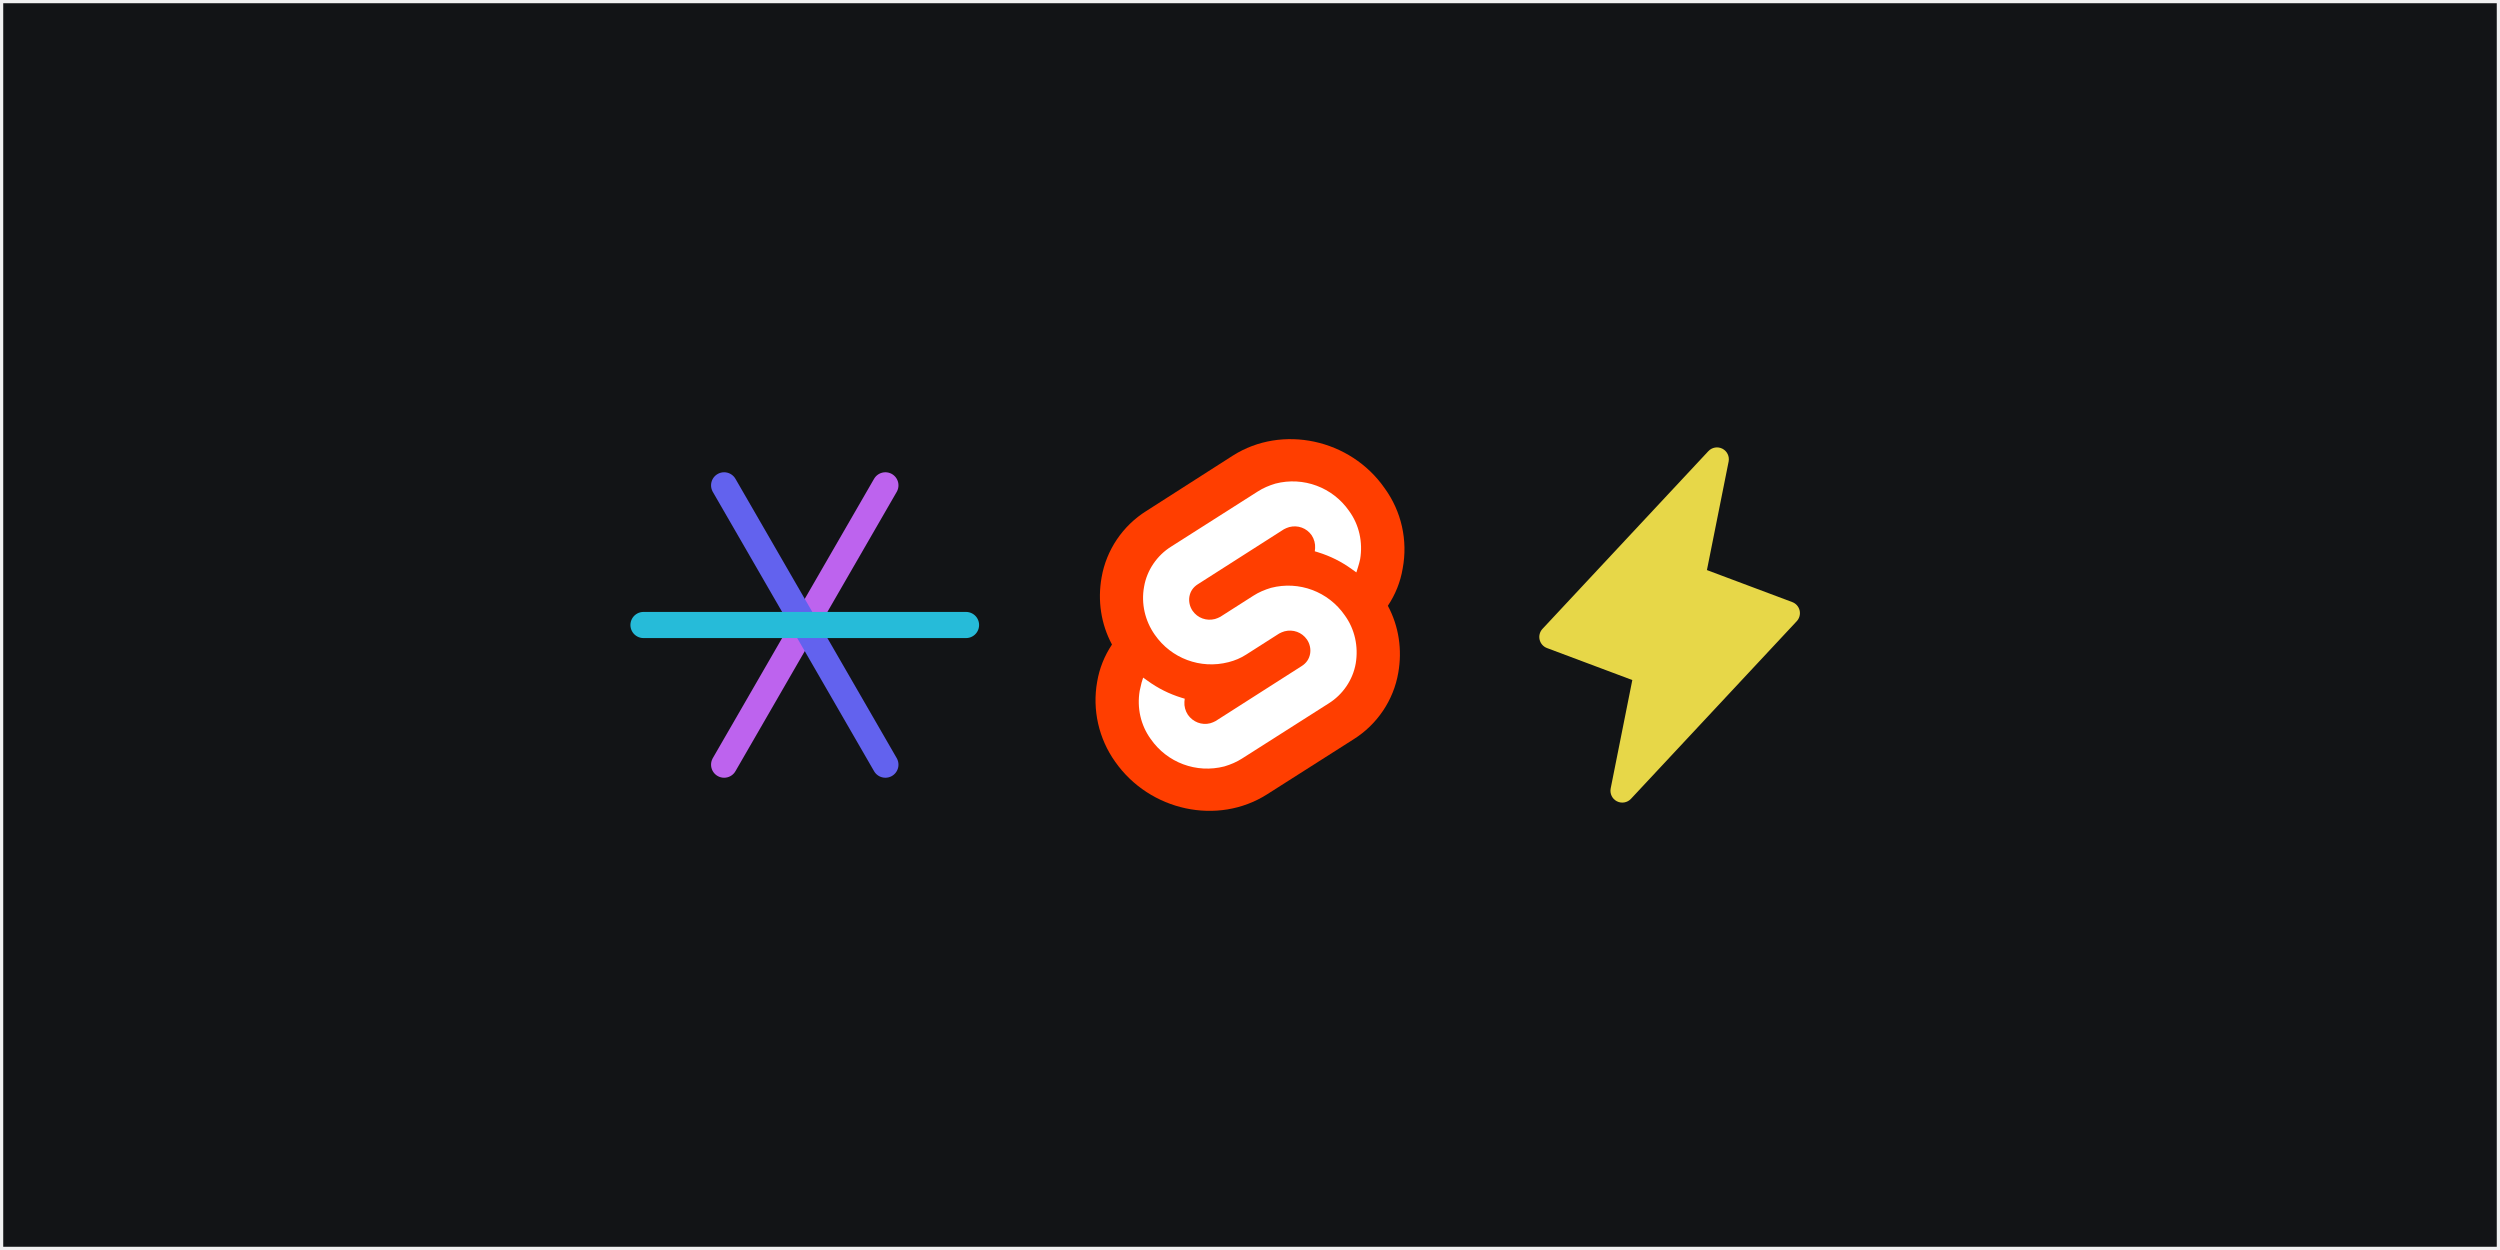
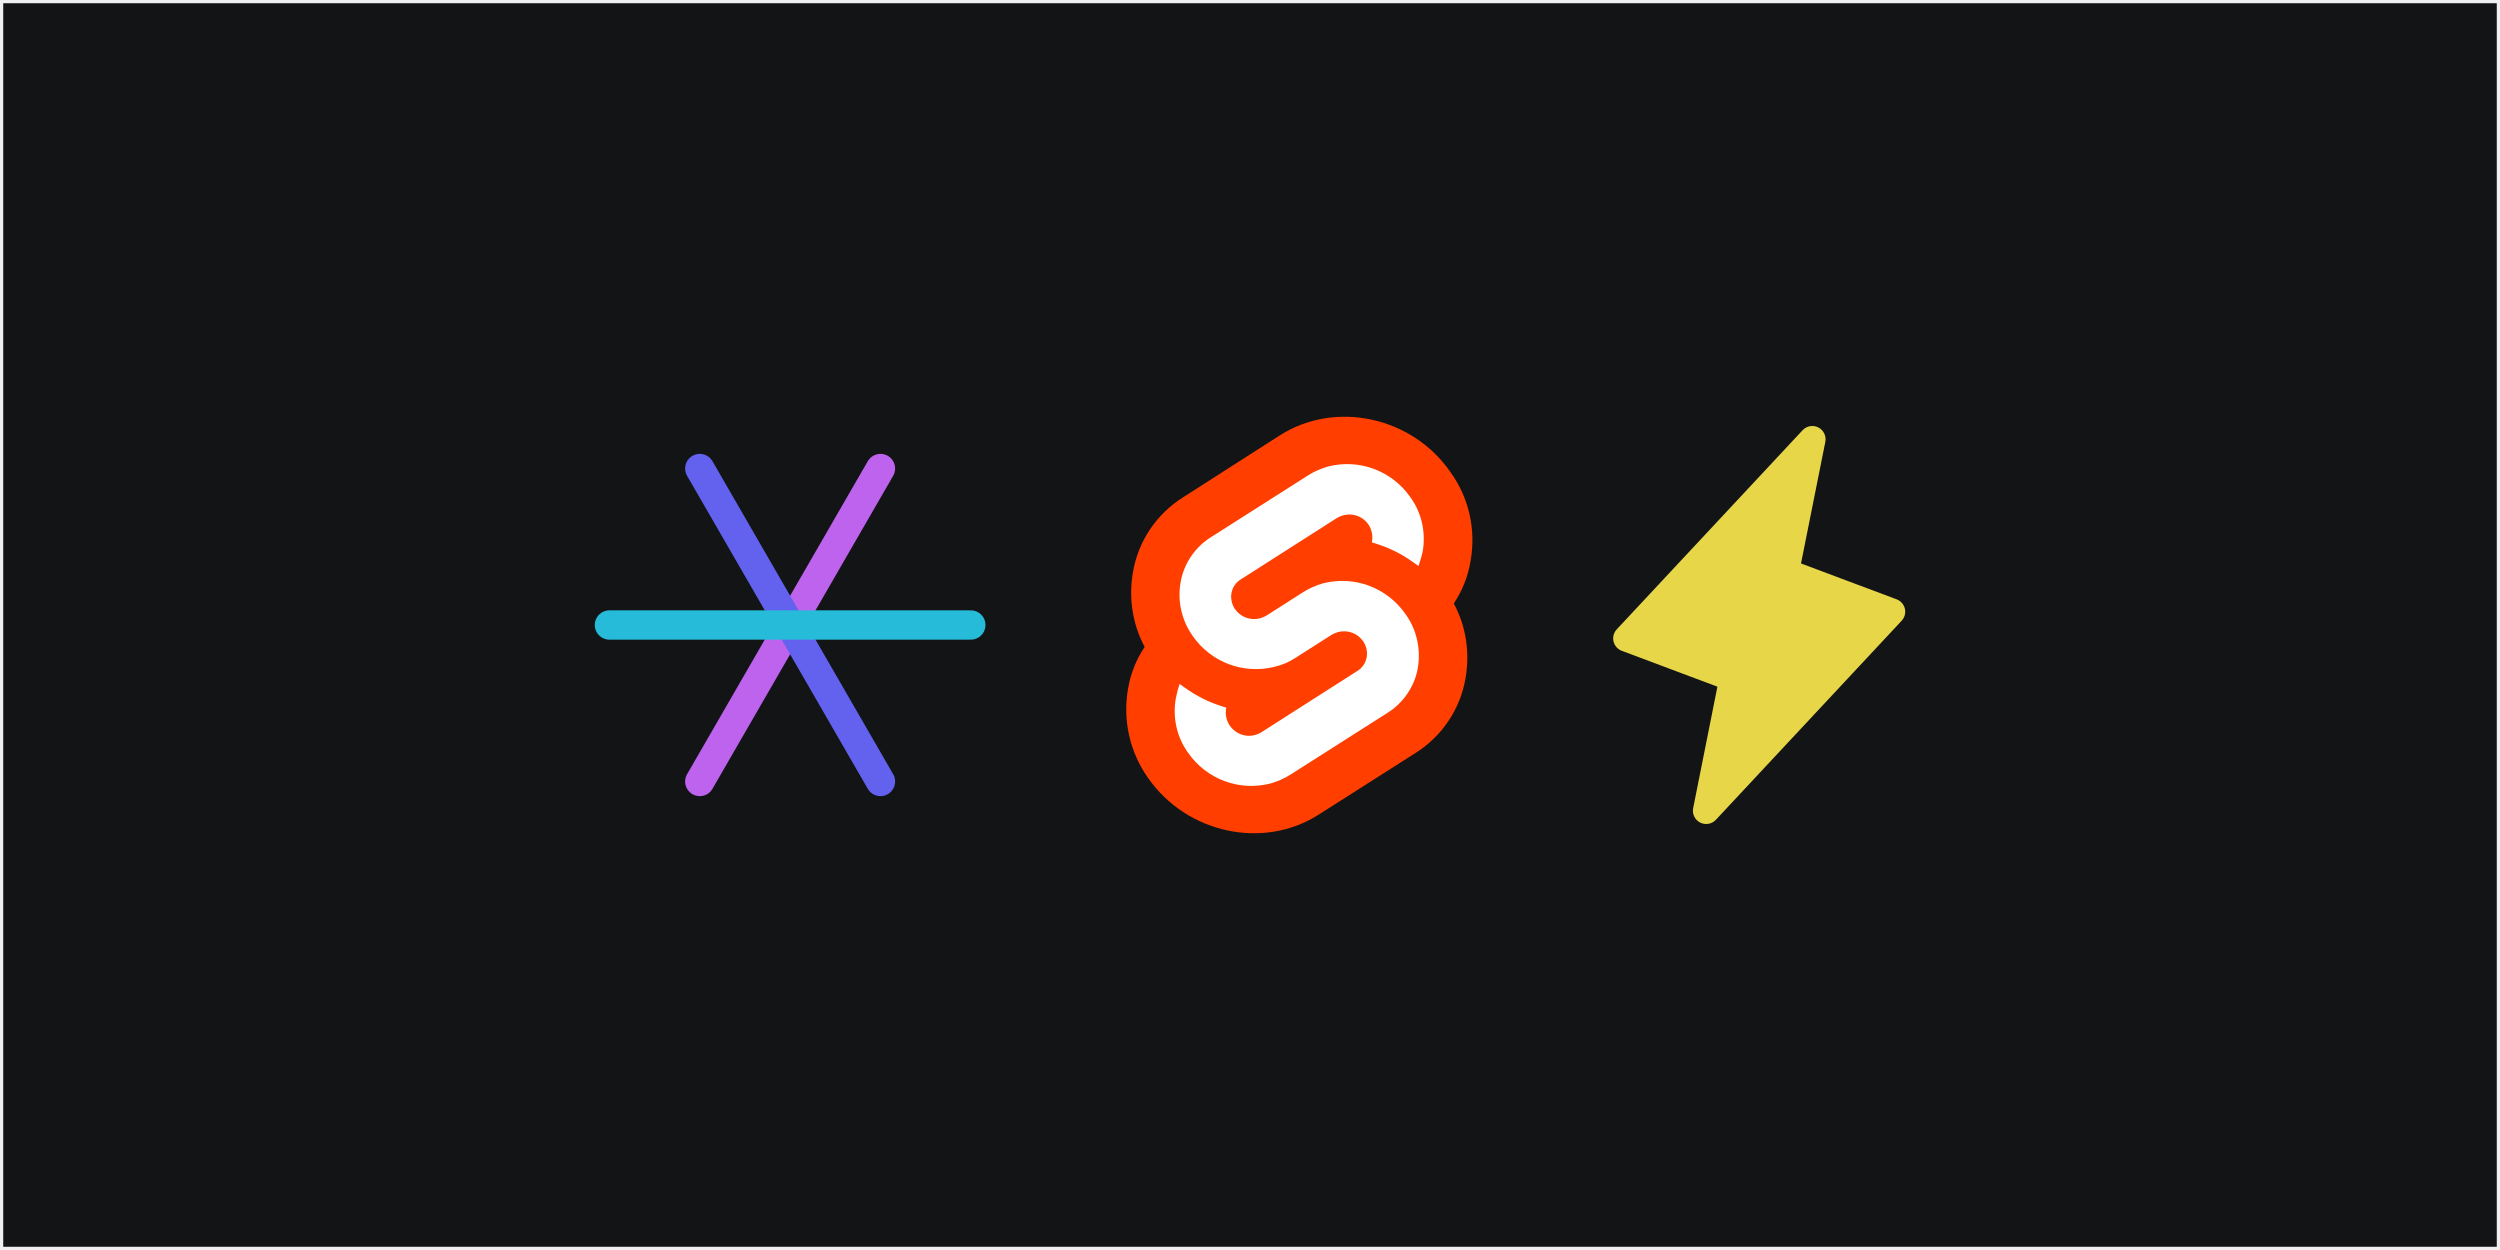
<svg xmlns="http://www.w3.org/2000/svg" width="2000" height="1000" viewBox="0 0 529.167 264.583" version="1.1" id="svg1" xml:space="preserve">
  <defs id="defs1" />
  <g id="layer1">
    <rect style="fill:#121416;stroke:none;stroke-width:1.366;fill-opacity:1" id="rect2" width="527.8" height="263.217" x="0.683" y="0.683" />
-     <g id="g2" transform="matrix(0.4981081,0,0,0.4981081,126.4543,85.33396)">
+     <rect style="display:none;fill:#121416;fill-opacity:1;stroke:#ffffff;stroke-width:1.102" id="rect1" width="342.857" height="263.482" x="93.155" y="0.551" />
+     <g id="g2" transform="matrix(0.5581359,0,0,0.5581359,118.068,79.67502)">
      <path style="fill:none;fill-opacity:1;stroke:#bd63ee;stroke-width:11.113;stroke-linecap:round;stroke-linejoin:round;stroke-miterlimit:4;stroke-dasharray:none;stroke-opacity:1" d="M 122.371,34.925 53.843,153.619" id="path3" />
      <path style="fill:none;fill-opacity:1;stroke:#6262ee;stroke-width:11.113;stroke-linecap:round;stroke-linejoin:round;stroke-miterlimit:4;stroke-dasharray:none;stroke-opacity:1" d="M 53.843,34.925 122.371,153.619" id="path2" />
      <path style="fill:none;fill-opacity:1;stroke:#26bbd9;stroke-width:11.113;stroke-linecap:round;stroke-linejoin:round;stroke-miterlimit:4;stroke-dasharray:none;stroke-opacity:1" d="M 19.579,94.272 H 156.635" id="path847" />
    </g>
-     <g id="g3" transform="matrix(0.6666165,0,0,0.6666165,231.9017,92.96129)">
-       <path class="st0" d="M 91.8,15.6 C 80.9,-0.1 59.2,-4.7 43.6,5.2 L 16.1,22.8 C 8.6,27.5 3.4,35.2 1.9,43.9 0.6,51.2 1.7,58.7 5.2,65.2 2.8,68.8 1.2,72.8 0.5,77 c -1.6,8.9 0.5,18.1 5.7,25.4 11,15.7 32.6,20.3 48.2,10.4 L 81.9,95.3 c 7.5,-4.7 12.7,-12.4 14.2,-21.1 1.3,-7.3 0.2,-14.8 -3.3,-21.3 2.4,-3.6 4,-7.6 4.7,-11.8 1.7,-9 -0.4,-18.2 -5.7,-25.5" id="path1-6" />
-       <path class="st1" d="M 40.9,103.9 C 32,106.2 22.7,102.7 17.5,95.2 14.3,90.8 13.1,85.3 14,79.9 14.2,79 14.4,78.2 14.6,77.3 l 0.5,-1.6 1.4,1 c 3.3,2.4 6.9,4.2 10.8,5.4 l 1,0.3 -0.1,1 c -0.1,1.4 0.3,2.9 1.1,4.1 1.6,2.3 4.4,3.4 7.1,2.7 0.6,-0.2 1.2,-0.4 1.7,-0.7 L 65.5,72 c 1.4,-0.9 2.3,-2.2 2.6,-3.8 0.3,-1.6 -0.1,-3.3 -1,-4.6 -1.6,-2.3 -4.4,-3.3 -7.1,-2.6 -0.6,0.2 -1.2,0.4 -1.7,0.7 l -10.5,6.7 c -1.7,1.1 -3.6,1.9 -5.6,2.4 C 33.3,73.1 24,69.6 18.8,62.1 15.7,57.7 14.4,52.2 15.4,46.8 16.3,41.6 19.5,36.9 24,34.1 L 51.5,16.6 c 1.7,-1.1 3.6,-1.9 5.6,-2.5 8.9,-2.3 18.2,1.2 23.4,8.7 3.2,4.4 4.4,9.9 3.5,15.3 -0.2,0.9 -0.4,1.7 -0.7,2.6 l -0.5,1.6 -1.4,-1 C 78.1,38.9 74.5,37.1 70.6,35.9 l -1,-0.3 0.1,-1 c 0.1,-1.4 -0.3,-2.9 -1.1,-4.1 -1.6,-2.3 -4.4,-3.3 -7.1,-2.6 -0.6,0.2 -1.2,0.4 -1.7,0.7 L 32.4,46.1 c -1.4,0.9 -2.3,2.2 -2.6,3.8 -0.3,1.6 0.1,3.3 1,4.6 1.6,2.3 4.4,3.3 7.1,2.6 0.6,-0.2 1.2,-0.4 1.7,-0.7 l 10.5,-6.7 c 1.7,-1.1 3.6,-1.9 5.6,-2.5 8.9,-2.3 18.2,1.2 23.4,8.7 3.2,4.4 4.4,9.9 3.5,15.3 -0.9,5.2 -4.1,9.9 -8.6,12.7 l -27.5,17.5 c -1.7,1.1 -3.6,1.9 -5.6,2.5" id="path2-2" />
+     <g id="g12" transform="translate(2.182236)">
+       <g id="g3" transform="matrix(0.7469514,0,0,0.7469514,236.2231,88.22153)">
+         <path class="st0" d="M 91.8,15.6 C 80.9,-0.1 59.2,-4.7 43.6,5.2 L 16.1,22.8 C 8.6,27.5 3.4,35.2 1.9,43.9 0.6,51.2 1.7,58.7 5.2,65.2 2.8,68.8 1.2,72.8 0.5,77 c -1.6,8.9 0.5,18.1 5.7,25.4 11,15.7 32.6,20.3 48.2,10.4 L 81.9,95.3 c 7.5,-4.7 12.7,-12.4 14.2,-21.1 1.3,-7.3 0.2,-14.8 -3.3,-21.3 2.4,-3.6 4,-7.6 4.7,-11.8 1.7,-9 -0.4,-18.2 -5.7,-25.5" id="path1-6" />
+         <path class="st1" d="M 40.9,103.9 C 32,106.2 22.7,102.7 17.5,95.2 14.3,90.8 13.1,85.3 14,79.9 14.2,79 14.4,78.2 14.6,77.3 l 0.5,-1.6 1.4,1 c 3.3,2.4 6.9,4.2 10.8,5.4 l 1,0.3 -0.1,1 c -0.1,1.4 0.3,2.9 1.1,4.1 1.6,2.3 4.4,3.4 7.1,2.7 0.6,-0.2 1.2,-0.4 1.7,-0.7 L 65.5,72 c 1.4,-0.9 2.3,-2.2 2.6,-3.8 0.3,-1.6 -0.1,-3.3 -1,-4.6 -1.6,-2.3 -4.4,-3.3 -7.1,-2.6 -0.6,0.2 -1.2,0.4 -1.7,0.7 l -10.5,6.7 c -1.7,1.1 -3.6,1.9 -5.6,2.4 C 33.3,73.1 24,69.6 18.8,62.1 15.7,57.7 14.4,52.2 15.4,46.8 16.3,41.6 19.5,36.9 24,34.1 L 51.5,16.6 c 1.7,-1.1 3.6,-1.9 5.6,-2.5 8.9,-2.3 18.2,1.2 23.4,8.7 3.2,4.4 4.4,9.9 3.5,15.3 -0.2,0.9 -0.4,1.7 -0.7,2.6 l -0.5,1.6 -1.4,-1 C 78.1,38.9 74.5,37.1 70.6,35.9 l -1,-0.3 0.1,-1 c 0.1,-1.4 -0.3,-2.9 -1.1,-4.1 -1.6,-2.3 -4.4,-3.3 -7.1,-2.6 -0.6,0.2 -1.2,0.4 -1.7,0.7 L 32.4,46.1 c -1.4,0.9 -2.3,2.2 -2.6,3.8 -0.3,1.6 0.1,3.3 1,4.6 1.6,2.3 4.4,3.3 7.1,2.6 0.6,-0.2 1.2,-0.4 1.7,-0.7 l 10.5,-6.7 c 1.7,-1.1 3.6,-1.9 5.6,-2.5 8.9,-2.3 18.2,1.2 23.4,8.7 3.2,4.4 4.4,9.9 3.5,15.3 -0.9,5.2 -4.1,9.9 -8.6,12.7 l -27.5,17.5 c -1.7,1.1 -3.6,1.9 -5.6,2.5" id="path2-2" />
+       </g>
    </g>
-     <g id="g11" transform="matrix(1.003947,0,0,1.003947,-3.108564,-0.5221)" style="fill:#e7d748;fill-opacity:1">
+     <g id="g11" transform="matrix(1.124934,0,0,1.124934,-27.10864,-16.52768)" style="fill:#e7d748;fill-opacity:1">
      <g style="fill:#e7d748;fill-opacity:1" id="g10" transform="matrix(0.3121331,0,0,0.3121331,315.1634,92.33862)">
        <path d="m 215.79,118.17 a 8,8 0 0 0 -5,-5.66 L 153.18,90.9 167.84,17.57 a 8,8 0 0 0 -13.69,-7 l -112,120 a 8,8 0 0 0 3,13 l 57.63,21.61 -14.62,73.25 a 8,8 0 0 0 13.69,7 l 112,-120 a 8,8 0 0 0 1.94,-7.26 z M 109.37,214 119.84,161.62 a 8,8 0 0 0 -5,-9.06 L 62,132.71 146.62,42.05 136.16,94.43 a 8,8 0 0 0 5,9.06 l 52.8,19.8 z" id="path1-67" style="fill:#e7d748;fill-opacity:1" />
      </g>
      <path style="fill:#e7d748;fill-opacity:1;stroke:none;stroke-width:1" d="m 361.707,103.007 -29.109,30.935 18.114,9.144 -3.388,18.687 29.939,-31.55 -16.121,-6.959 z" id="path10" />
    </g>
  </g>
  <style type="text/css" id="style1">
	.st0{fill:#FF3E00;}
	.st1{fill:#FFFFFF;}
</style>
</svg>
